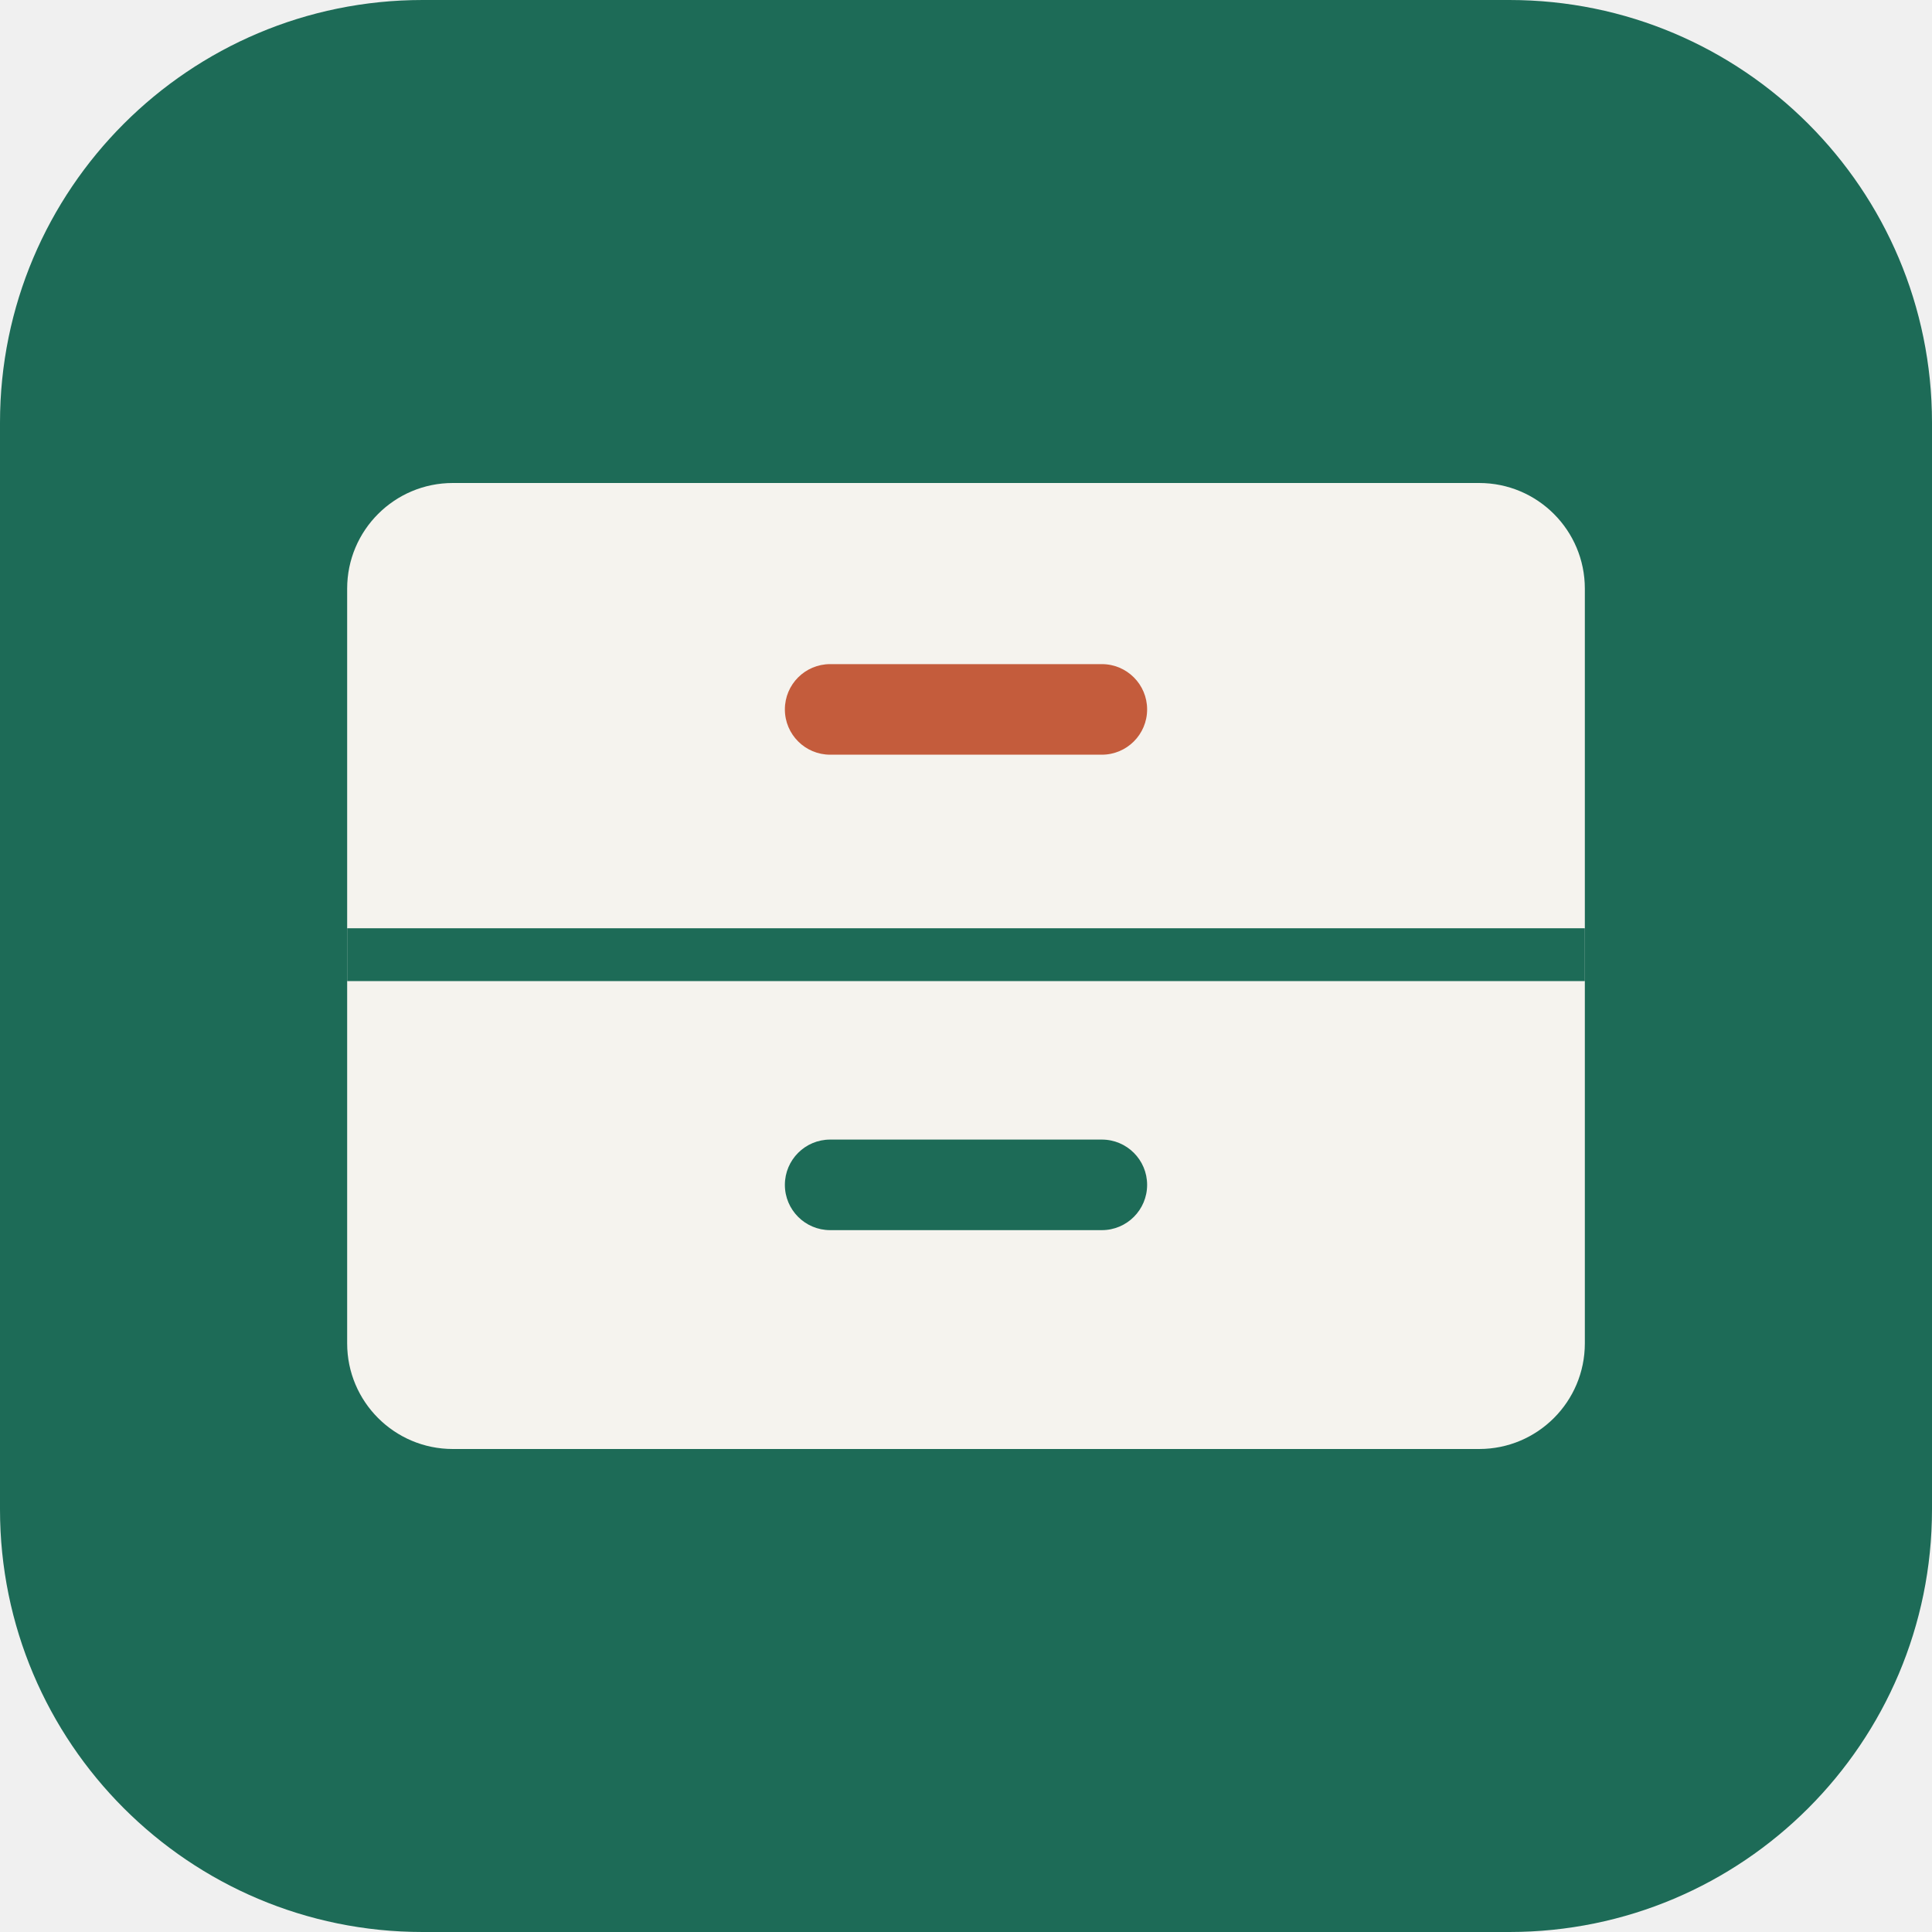
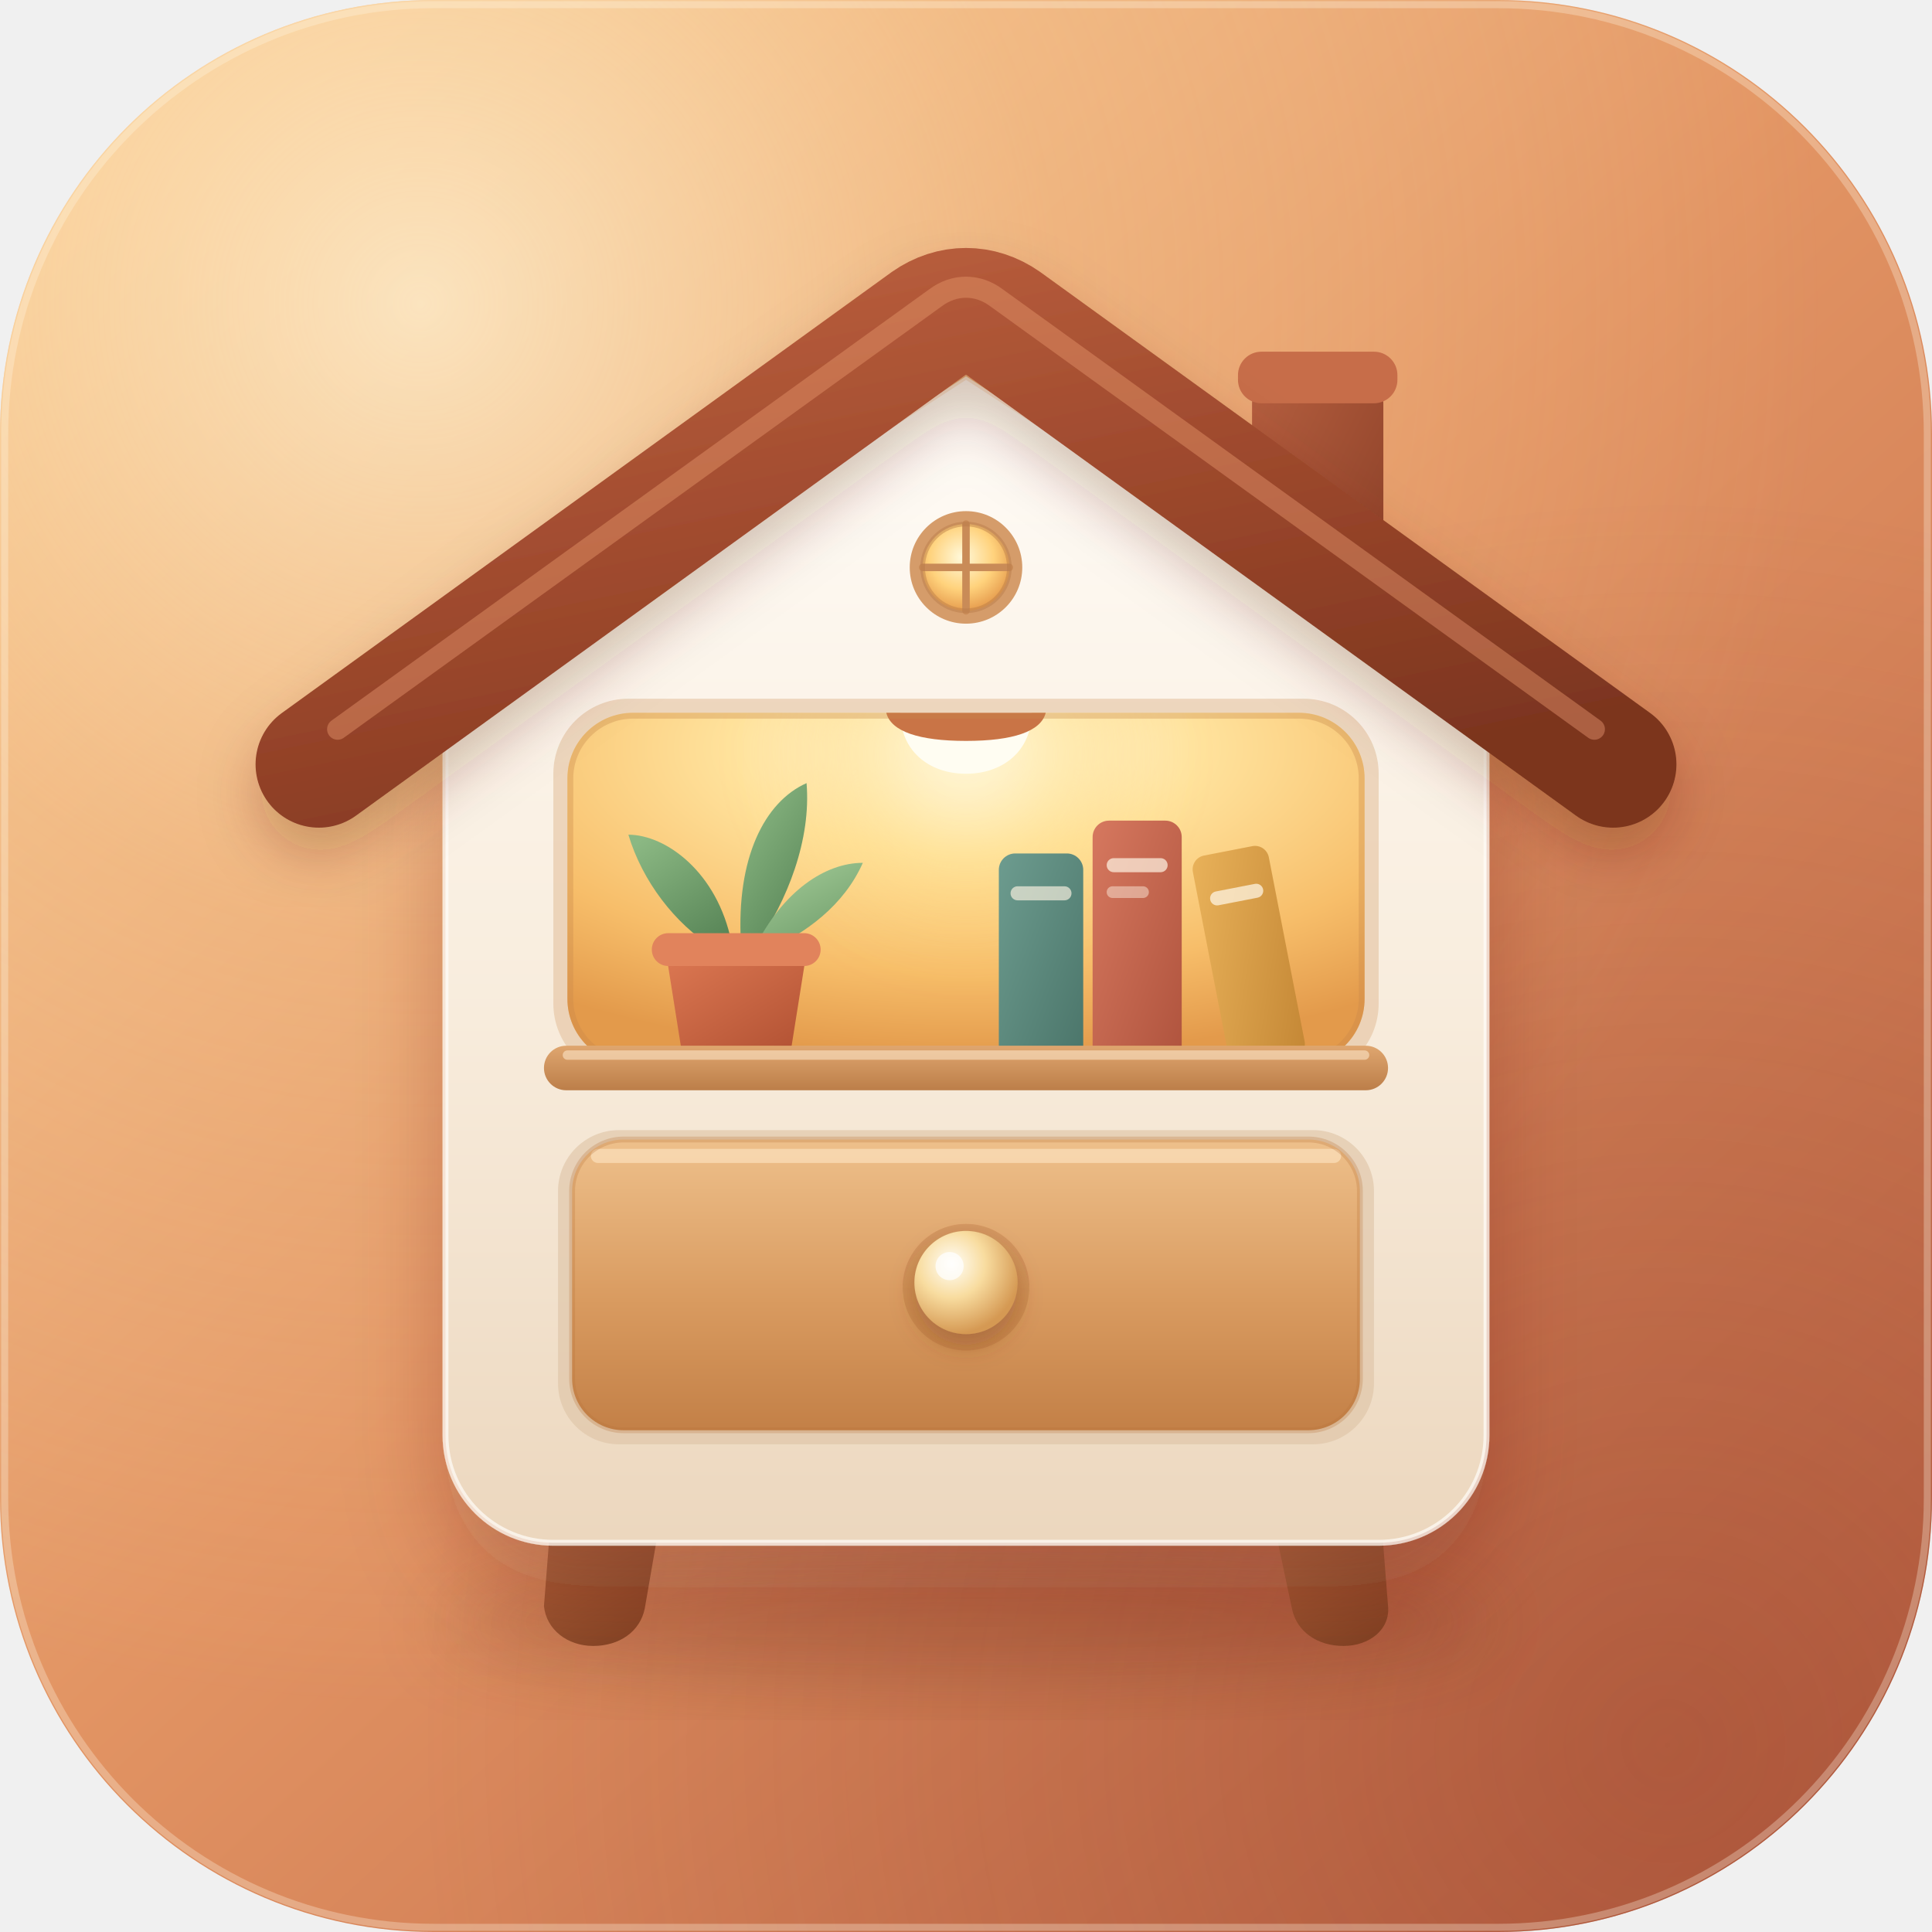
- <svg xmlns="http://www.w3.org/2000/svg" viewBox="0 0 512 512">
-   <rect width="512" height="512" rx="112" fill="#1d6b57" />
-   <rect x="92" y="128" width="328" height="256" rx="28" fill="#f5f3ee" />
-   <rect x="92" y="246" width="328" height="14" fill="#1d6b57" />
-   <rect x="208" y="176" width="96" height="24" rx="12" fill="#c45c3c" />
-   <rect x="208" y="302" width="96" height="24" rx="12" fill="#1d6b57" />
+ <svg xmlns="http://www.w3.org/2000/svg" viewBox="100 100 824 824">
+   <defs>
+     <linearGradient id="bg" x1="0.08" y1="0.04" x2="0.92" y2="0.96">
+       <stop offset="0%" stop-color="#f6c690" />
+       <stop offset="48%" stop-color="#e29463" />
+       <stop offset="100%" stop-color="#c06647" />
+     </linearGradient>
+     <radialGradient id="sunGlow" cx="0.22" cy="0.16" r="0.72">
+       <stop offset="0%" stop-color="#fff5d6" stop-opacity="0.72" />
+       <stop offset="45%" stop-color="#ffdba0" stop-opacity="0.26" />
+       <stop offset="100%" stop-color="#ffdba0" stop-opacity="0" />
+     </radialGradient>
+     <radialGradient id="warmDepth" cx="0.86" cy="0.90" r="0.64">
+       <stop offset="0%" stop-color="#873824" stop-opacity="0.34" />
+       <stop offset="100%" stop-color="#873824" stop-opacity="0" />
+     </radialGradient>
+     <linearGradient id="houseBody" x1="0.5" y1="0" x2="0.5" y2="1">
+       <stop offset="0%" stop-color="#fffcf7" />
+       <stop offset="55%" stop-color="#f8ecdc" />
+       <stop offset="100%" stop-color="#ecd7be" />
+     </linearGradient>
+     <linearGradient id="roofGrad" x1="0.2" y1="0" x2="0.8" y2="1">
+       <stop offset="0%" stop-color="#b85d3c" />
+       <stop offset="55%" stop-color="#98452a" />
+       <stop offset="100%" stop-color="#7c351f" />
+     </linearGradient>
+     <linearGradient id="chimneyGrad" x1="0" y1="0" x2="1" y2="1">
+       <stop offset="0%" stop-color="#b76040" />
+       <stop offset="100%" stop-color="#893e26" />
+     </linearGradient>
+     <linearGradient id="woodLeg" x1="0.3" y1="0" x2="0.7" y2="1">
+       <stop offset="0%" stop-color="#b66b40" />
+       <stop offset="100%" stop-color="#834324" />
+     </linearGradient>
+     <linearGradient id="shelfBar" x1="0.5" y1="0" x2="0.5" y2="1">
+       <stop offset="0%" stop-color="#dfa66f" />
+       <stop offset="100%" stop-color="#bc7e49" />
+     </linearGradient>
+     <linearGradient id="drawerFace" x1="0.5" y1="0" x2="0.5" y2="1">
+       <stop offset="0%" stop-color="#eec08b" />
+       <stop offset="55%" stop-color="#d99b60" />
+       <stop offset="100%" stop-color="#c38047" />
+     </linearGradient>
+     <radialGradient id="knobGrad" cx="0.36" cy="0.32" r="0.68">
+       <stop offset="0%" stop-color="#fffef9" />
+       <stop offset="48%" stop-color="#f8dc9f" />
+       <stop offset="100%" stop-color="#d59953" />
+     </radialGradient>
+     <radialGradient id="alcoveLight" cx="0.50" cy="0.10" r="0.88">
+       <stop offset="0%" stop-color="#fffbe6" />
+       <stop offset="34%" stop-color="#ffe29c" />
+       <stop offset="72%" stop-color="#f7be6a" />
+       <stop offset="100%" stop-color="#e39a4b" />
+     </radialGradient>
+     <radialGradient id="lampHalo" cx="0.5" cy="0.5" r="0.5">
+       <stop offset="0%" stop-color="#fffdf0" stop-opacity="0.95" />
+       <stop offset="55%" stop-color="#ffe18c" stop-opacity="0.50" />
+       <stop offset="100%" stop-color="#ffca64" stop-opacity="0" />
+     </radialGradient>
+     <radialGradient id="atticGlow" cx="0.45" cy="0.38" r="0.62">
+       <stop offset="0%" stop-color="#fff9db" />
+       <stop offset="60%" stop-color="#ffd27c" />
+       <stop offset="100%" stop-color="#e79e4f" />
+     </radialGradient>
+     <linearGradient id="potGrad" x1="0.2" y1="0" x2="0.9" y2="1">
+       <stop offset="0%" stop-color="#d97550" />
+       <stop offset="100%" stop-color="#ae4e30" />
+     </linearGradient>
+     <linearGradient id="leafMain" x1="0.2" y1="0" x2="0.8" y2="1">
+       <stop offset="0%" stop-color="#8bb883" />
+       <stop offset="100%" stop-color="#588557" />
+     </linearGradient>
+     <linearGradient id="leafBright" x1="0.2" y1="0" x2="0.8" y2="1">
+       <stop offset="0%" stop-color="#a2ca96" />
+       <stop offset="100%" stop-color="#6c9a68" />
+     </linearGradient>
+     <linearGradient id="bookSage" x1="0" y1="0" x2="1" y2="1">
+       <stop offset="0%" stop-color="#6d9c8f" />
+       <stop offset="100%" stop-color="#4a7469" />
+     </linearGradient>
+     <linearGradient id="bookRose" x1="0" y1="0" x2="1" y2="1">
+       <stop offset="0%" stop-color="#d6785f" />
+       <stop offset="100%" stop-color="#af533d" />
+     </linearGradient>
+     <linearGradient id="bookHoney" x1="0" y1="0" x2="1" y2="1">
+       <stop offset="0%" stop-color="#e9b25a" />
+       <stop offset="100%" stop-color="#c48735" />
+     </linearGradient>
+     <filter id="softBlur" x="-30%" y="-30%" width="160%" height="160%">
+       <feGaussianBlur stdDeviation="16" />
+     </filter>
+     <filter id="lampBlur" x="-40%" y="-40%" width="180%" height="180%">
+       <feGaussianBlur stdDeviation="14" />
+     </filter>
+     <filter id="bodyShadow" x="-20%" y="-20%" width="140%" height="150%">
+       <feDropShadow dx="0" dy="18" stdDeviation="20" flood-color="#6e2a17" flood-opacity="0.28" />
+     </filter>
+     <filter id="roofShadow" x="-20%" y="-20%" width="140%" height="150%">
+       <feDropShadow dx="0" dy="12" stdDeviation="12" flood-color="#5d2313" flood-opacity="0.26" />
+     </filter>
+     <filter id="knobShadow" x="-40%" y="-40%" width="180%" height="190%">
+       <feDropShadow dx="0" dy="5" stdDeviation="5" flood-color="#7c421d" flood-opacity="0.34" />
+     </filter>
+     <clipPath id="tile">
+       <rect x="100" y="100" width="824" height="824" rx="185" />
+     </clipPath>
+     <clipPath id="alcoveClip">
+       <rect x="342" y="404" width="340" height="150" rx="28" />
+     </clipPath>
+   </defs>
+   <g clip-path="url(#tile)">
+     <rect x="100" y="100" width="824" height="824" fill="url(#bg)" />
+     <rect x="100" y="100" width="824" height="824" fill="url(#sunGlow)" />
+     <rect x="100" y="100" width="824" height="824" fill="url(#warmDepth)" />
+     <g>
+       <ellipse cx="512" cy="792" rx="224" ry="26" fill="#6b2b18" opacity="0.24" filter="url(#softBlur)" />
+       <rect x="634" y="256" width="56" height="114" rx="16" fill="url(#chimneyGrad)" />
+       <rect x="628" y="250" width="68" height="22" rx="10" fill="#c76d49" />
+       <path d="M336 734 H384 L375 786 C373 796 364 802 353 802 C342 802 333 795 332 785 Z" fill="url(#woodLeg)" />
+       <path d="M640 734 H688 L692 785 C693 795 684 802 673 802 C662 802 653 796 651 786 Z" fill="url(#woodLeg)" />
+       <g filter="url(#bodyShadow)">
+         <path d="M512 262 L734 406 V712 C734 738 713 758 688 758 H336 C311 758 290 738 290 712 V406 Z" fill="url(#houseBody)" stroke="#fffdf9" stroke-opacity="0.72" stroke-width="2.5" />
+       </g>
+       <circle cx="512" cy="342" r="24" fill="#d59c6a" />
+       <circle cx="512" cy="342" r="18.5" fill="url(#atticGlow)" />
+       <path d="M512 323.5 V360.5 M493.5 342 H530.5" stroke="#c98b57" stroke-width="3.2" stroke-linecap="round" />
+       <circle cx="512" cy="342" r="18.5" fill="none" stroke="#b97b49" stroke-opacity="0.45" stroke-width="2" />
+       <rect x="336" y="398" width="352" height="162" rx="32" fill="#e1be99" opacity="0.55" />
+       <g clip-path="url(#alcoveClip)">
+         <rect x="342" y="404" width="340" height="150" rx="28" fill="url(#alcoveLight)" />
+         <circle cx="512" cy="422" r="82" fill="url(#lampHalo)" filter="url(#lampBlur)" />
+         <path d="M484 404 H540 C540 420 528 430 512 430 C496 430 484 420 484 404 Z" fill="#fffdf2" />
+         <path d="M478 404 H546 C544 412 532 416 512 416 C492 416 480 412 478 404 Z" fill="#c97446" />
+         <ellipse cx="414" cy="552" rx="32" ry="5" fill="#9c5424" opacity="0.22" />
+         <ellipse cx="592" cy="552" rx="64" ry="5" fill="#9c5424" opacity="0.20" />
+         <g>
+           <path d="M412 502 C406 472 384 456 368 456 C374 476 388 494 404 504 Z" fill="url(#leafMain)" />
+           <path d="M416 502 C414 466 426 442 444 434 C446 458 436 484 422 504 Z" fill="url(#leafMain)" />
+           <path d="M422 504 C434 480 452 468 468 468 C460 486 444 498 426 506 Z" fill="url(#leafBright)" />
+           <path d="M384 506 H444 L437 550 C436 555 432 558 426 558 H402 C396 558 392 555 391 550 Z" fill="url(#potGrad)" />
+           <rect x="378" y="498" width="72" height="14" rx="7" fill="#e1835c" />
+         </g>
+         <g>
+           <rect x="526" y="464" width="36" height="92" rx="7" fill="url(#bookSage)" />
+           <rect x="531" y="478" width="26" height="6" rx="3" fill="#fff5e4" opacity="0.65" />
+           <rect x="566" y="450" width="38" height="106" rx="7" fill="url(#bookRose)" />
+           <rect x="572" y="466" width="26" height="6" rx="3" fill="#fff5e4" opacity="0.70" />
+           <rect x="572" y="478" width="18" height="5" rx="2.5" fill="#fff5e4" opacity="0.45" />
+           <g transform="rotate(-11 608 468)">
+             <rect x="608" y="466" width="33" height="92" rx="6" fill="url(#bookHoney)" />
+             <rect x="613" y="482" width="23" height="6" rx="3" fill="#fff6e6" opacity="0.72" />
+           </g>
+         </g>
+         <rect x="342" y="404" width="340" height="150" rx="28" fill="none" stroke="#c9894c" stroke-opacity="0.34" stroke-width="5" />
+       </g>
+       <rect x="332" y="546" width="360" height="19" rx="9.5" fill="url(#shelfBar)" />
+       <rect x="340" y="548" width="344" height="4" rx="2" fill="#ffebd0" opacity="0.55" />
+       <rect x="338" y="582" width="348" height="134" rx="26" fill="#dec5a7" opacity="0.65" />
+       <rect x="344" y="586" width="336" height="124" rx="22" fill="url(#drawerFace)" />
+       <rect x="352" y="590" width="320" height="6" rx="3" fill="#ffe9c8" opacity="0.58" />
+       <rect x="344" y="586" width="336" height="124" rx="22" fill="none" stroke="#b6733b" stroke-opacity="0.28" stroke-width="2.5" />
+       <circle cx="512" cy="649" r="27" fill="#a86332" opacity="0.28" />
+       <g filter="url(#knobShadow)">
+         <circle cx="512" cy="647" r="22" fill="url(#knobGrad)" />
+       </g>
+       <circle cx="505" cy="640" r="6" fill="#ffffff" opacity="0.72" />
+       <g filter="url(#roofShadow)">
+         <path d="M236 426 L496 238 C506 231 518 231 528 238 L788 426" fill="none" stroke="url(#roofGrad)" stroke-width="54" stroke-linecap="round" stroke-linejoin="round" />
+         <path d="M244 411 L499 227 C507 221 517 221 525 227 L780 411" fill="none" stroke="#e4946c" stroke-opacity="0.46" stroke-width="9" stroke-linecap="round" stroke-linejoin="round" />
+       </g>
+     </g>
+   </g>
+   <rect x="102" y="102" width="820" height="820" rx="183" fill="none" stroke="#fff6e8" stroke-opacity="0.30" stroke-width="3" />
</svg>
